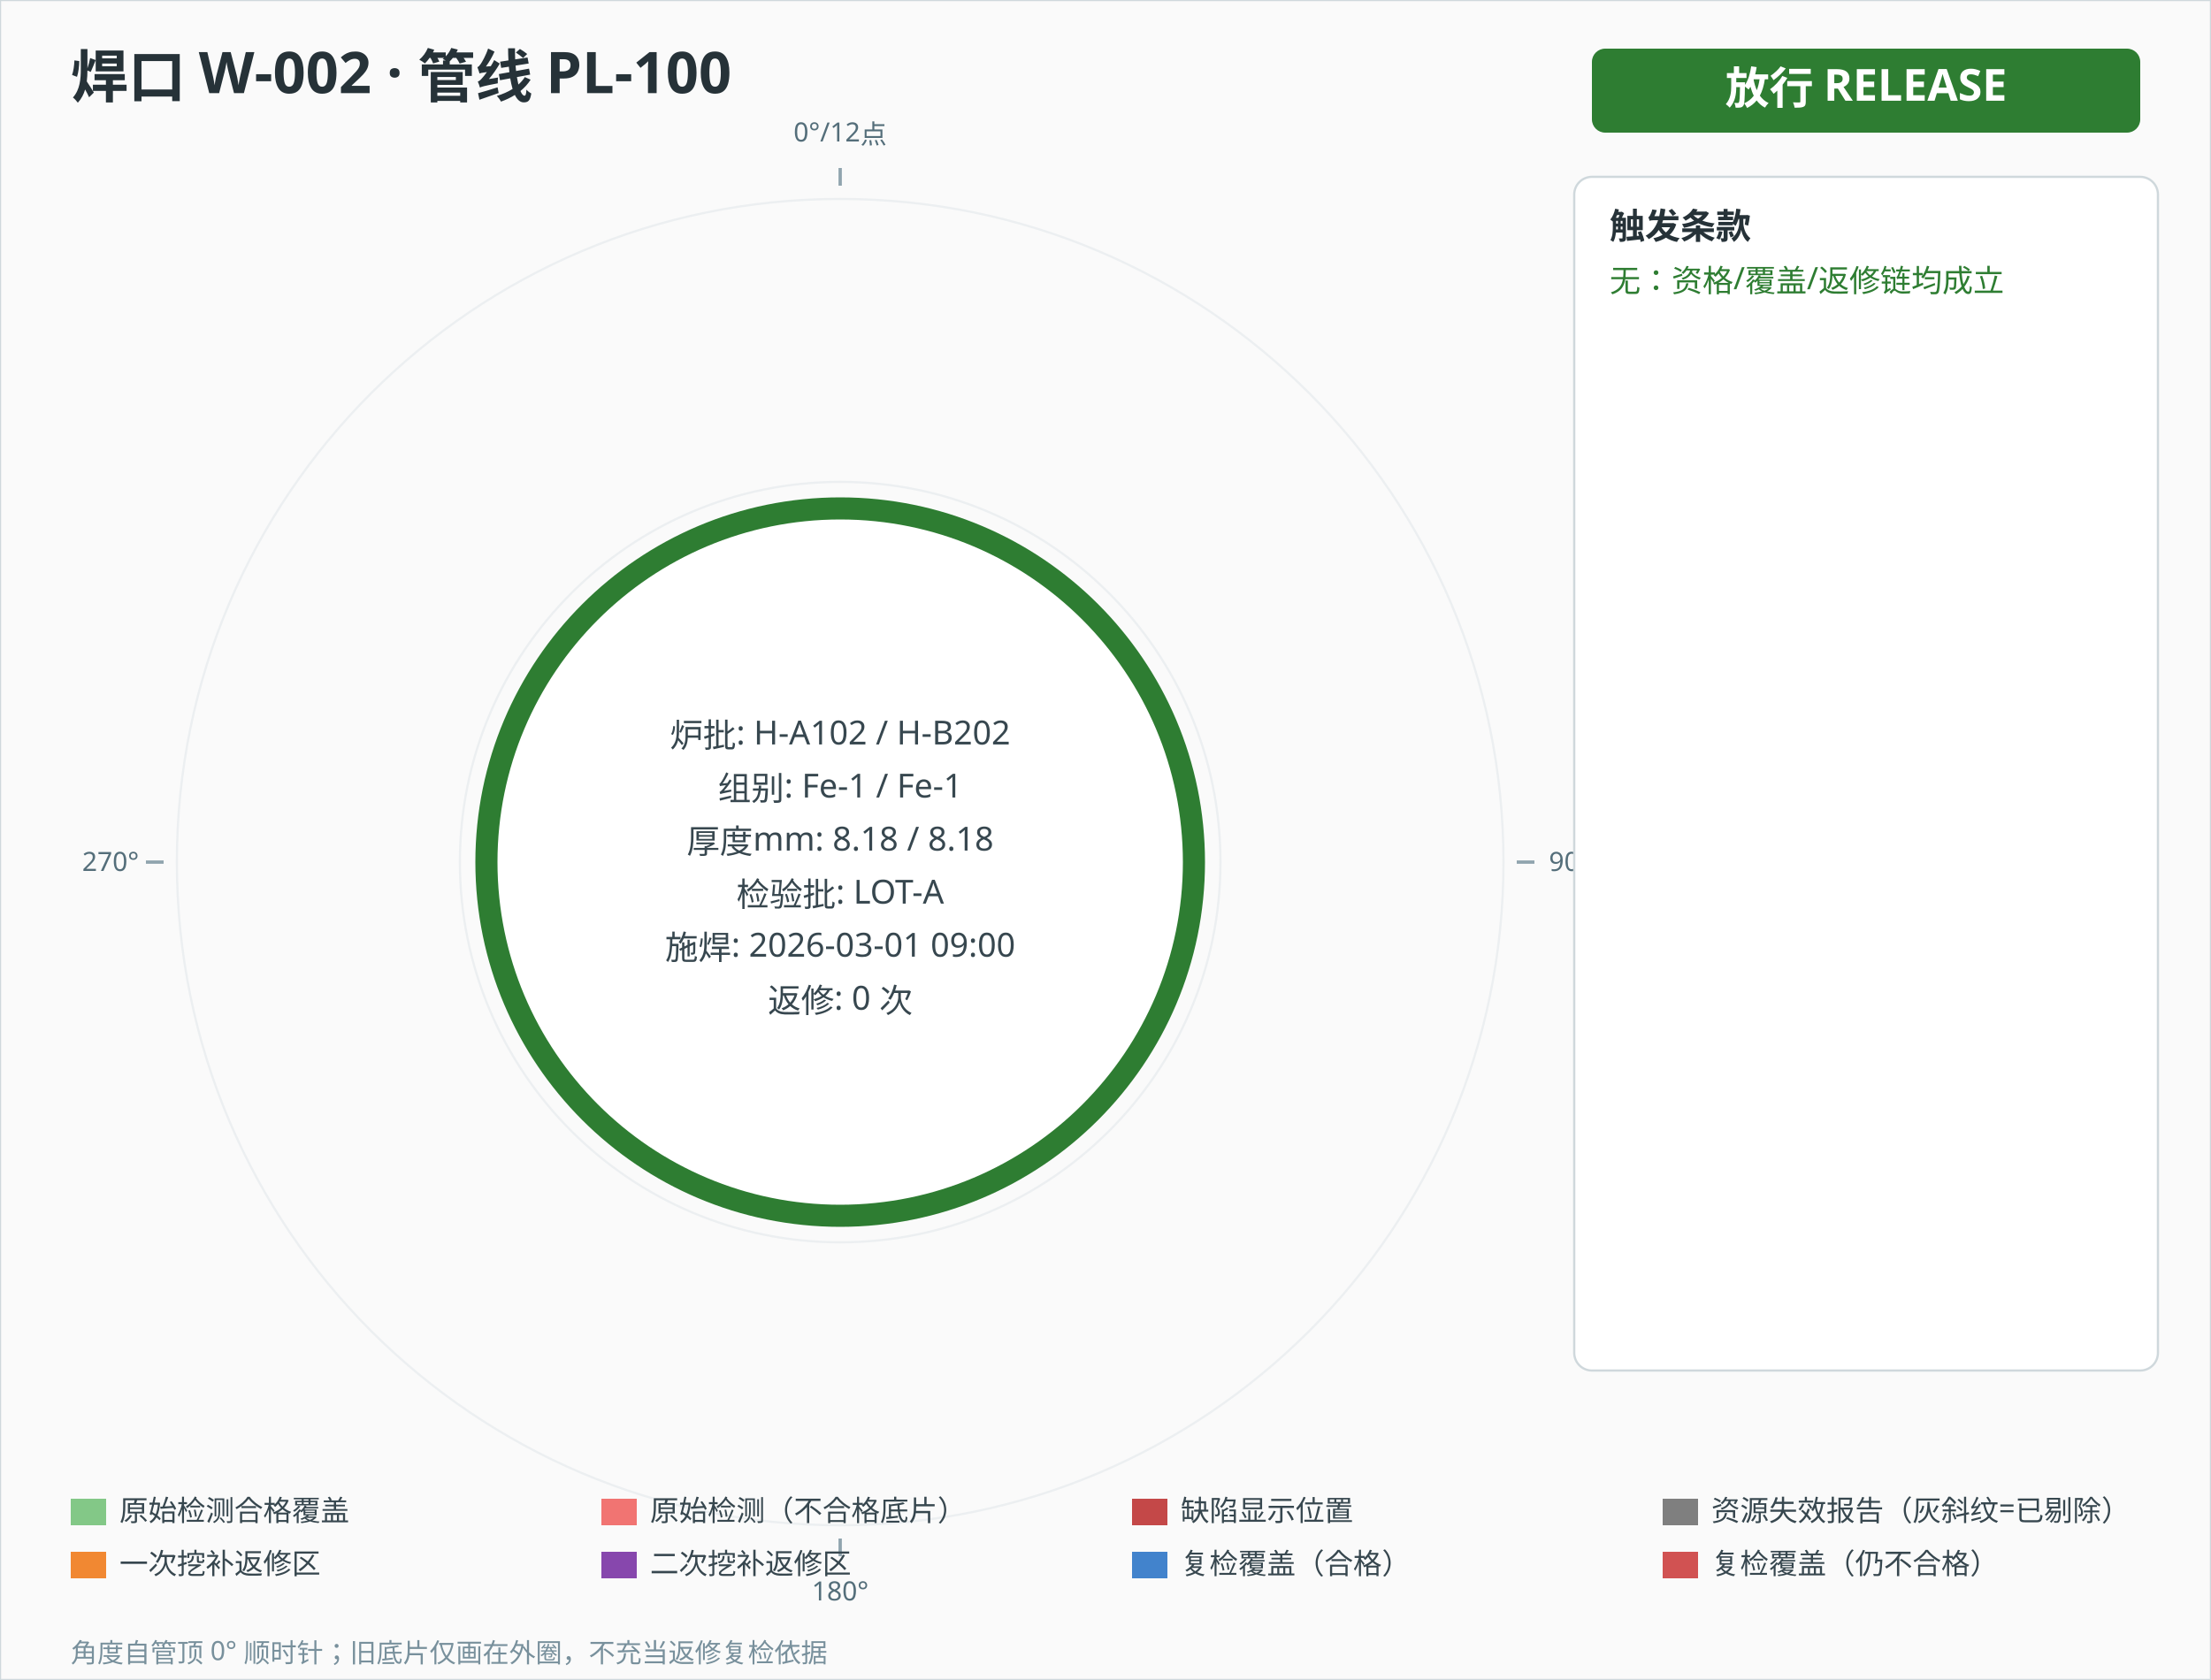
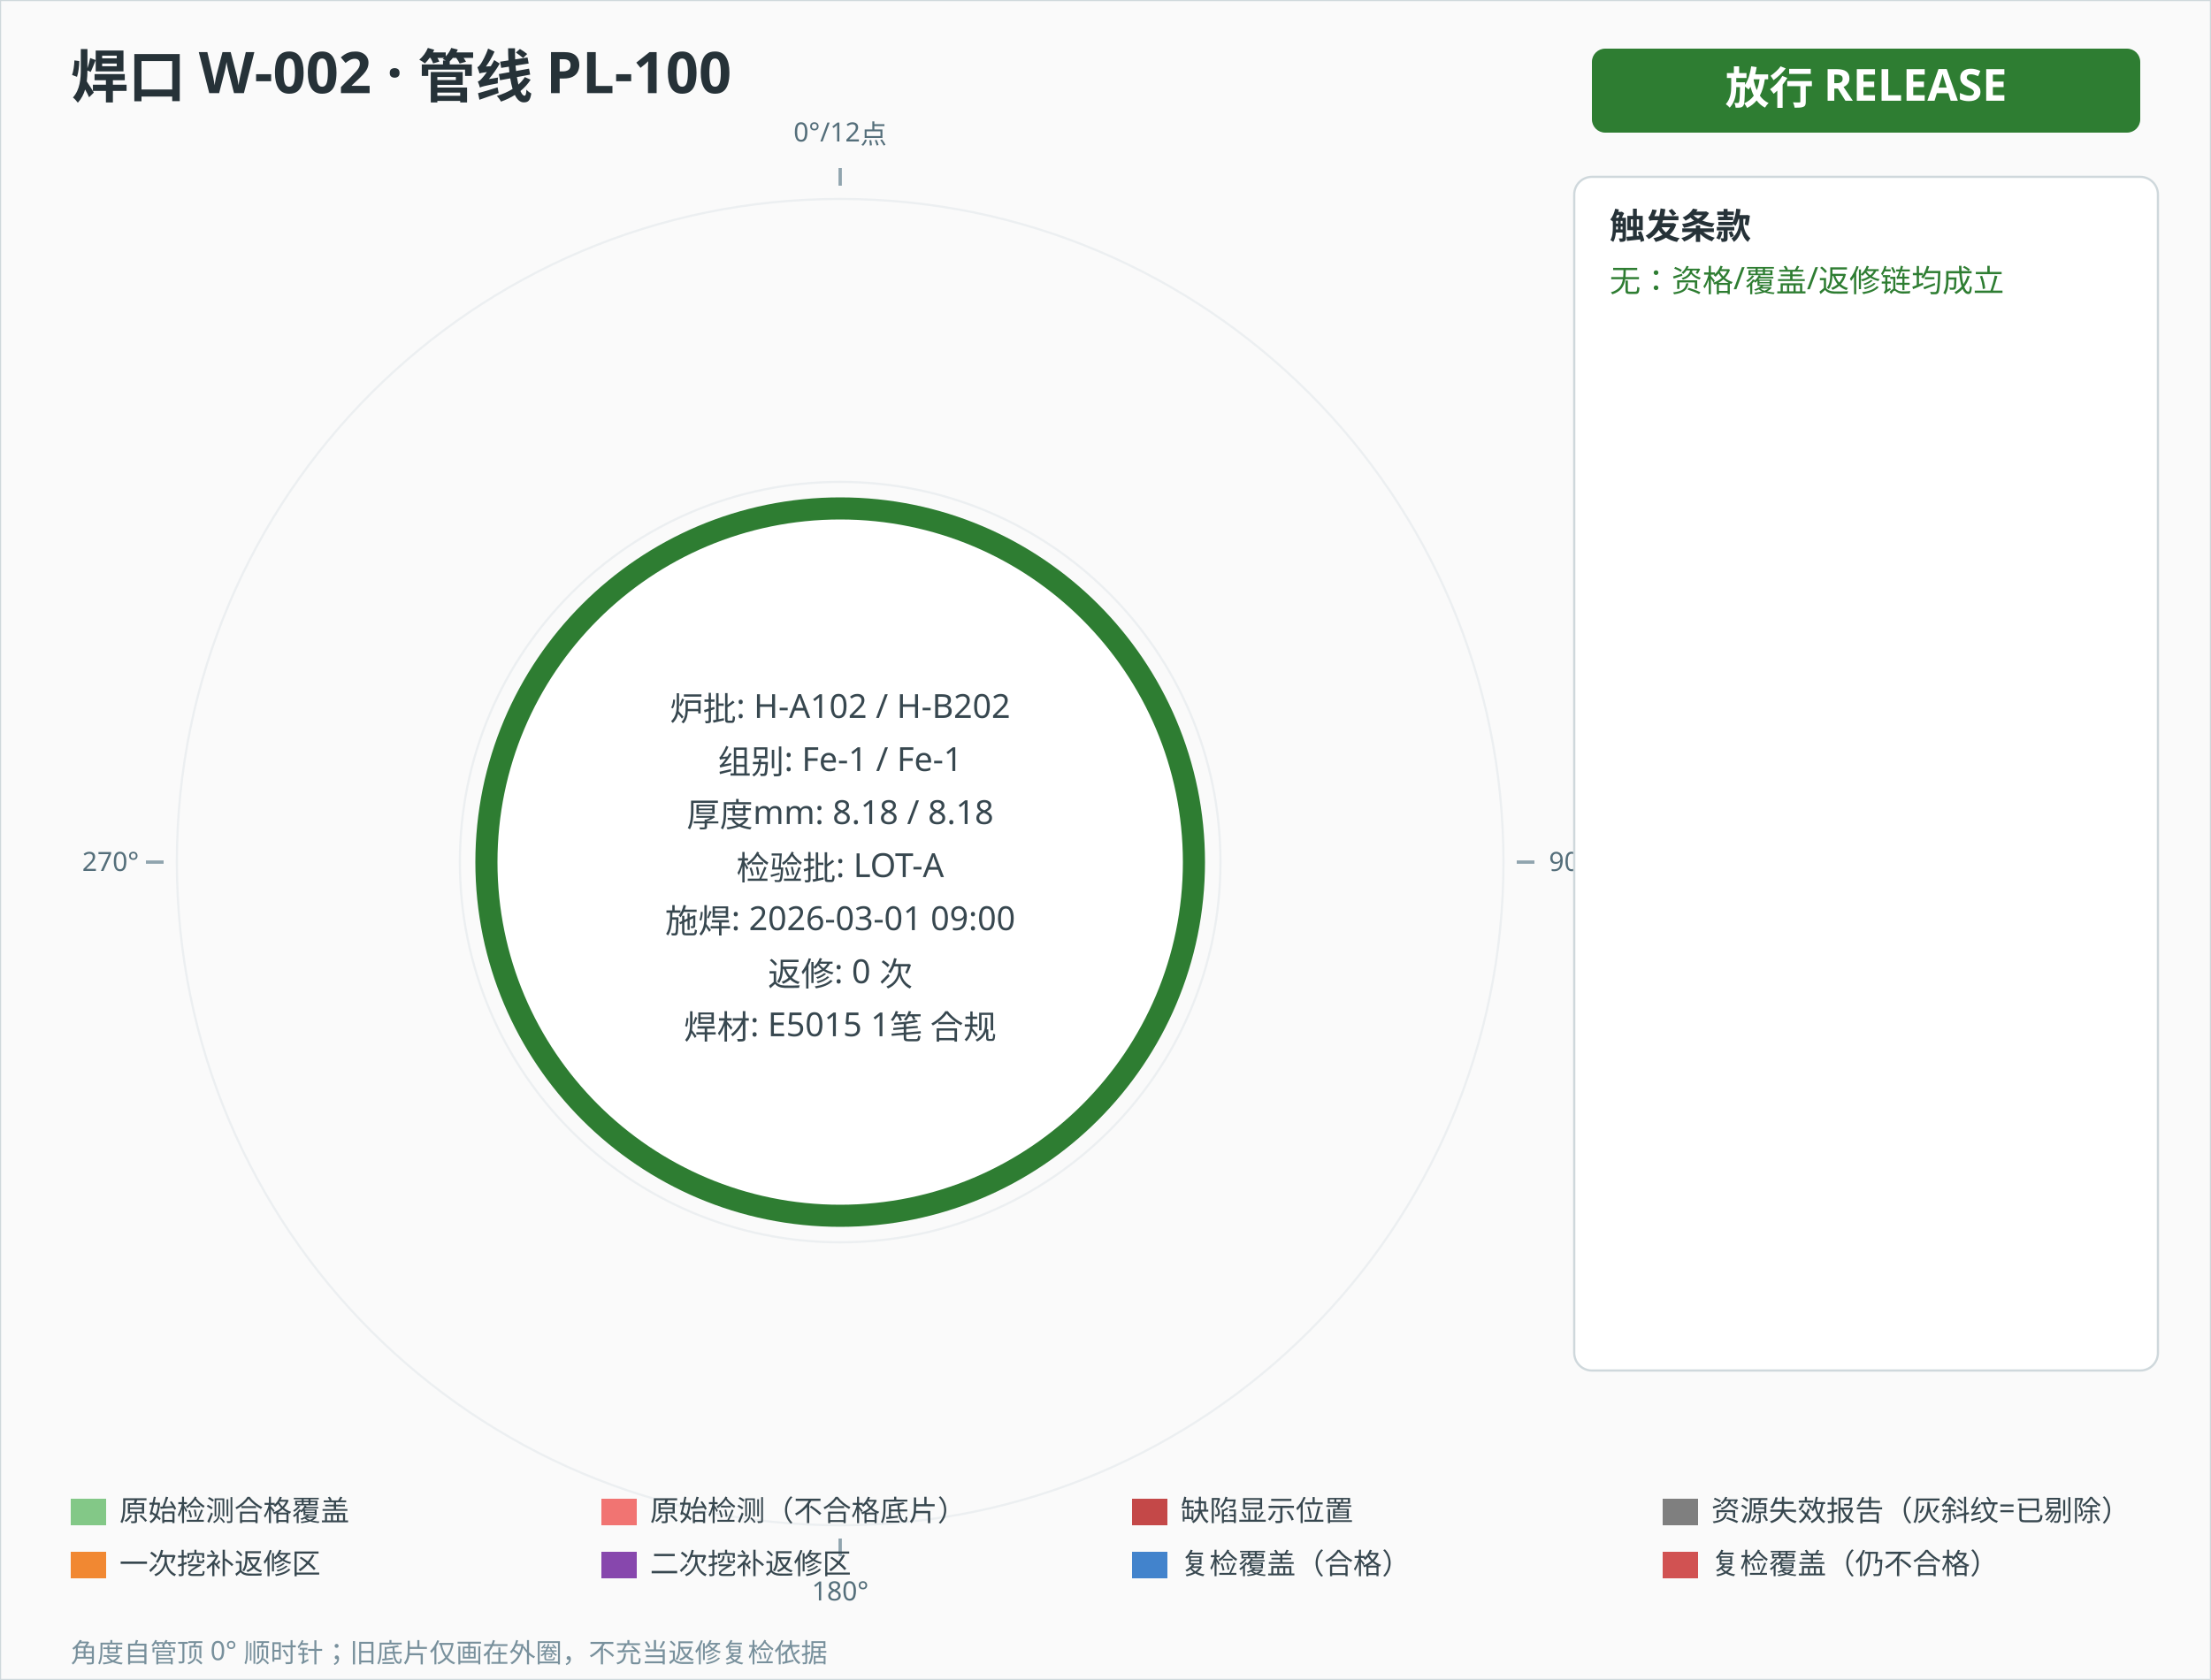
<svg xmlns="http://www.w3.org/2000/svg" viewBox="0 0 1000 760" font-family="sans-serif">
  <rect width="1000" height="760" fill="#fafafa" stroke="#cfd8dc" />
  <defs>
    <pattern id="ndexcluded" width="8" height="8" patternUnits="userSpaceOnUse" patternTransform="rotate(45)">
      <rect width="8" height="8" fill="#9e9e9e" fill-opacity="0.18" />
      <line x1="0" y1="0" x2="0" y2="8" stroke="#616161" stroke-width="3" />
    </pattern>
  </defs>
  <text x="32" y="44" font-size="26" font-weight="bold" fill="#263238">焊口 W-002 · 管线 PL-100</text>
  <rect x="720" y="22" width="248" height="38" rx="6" fill="#2e7d32" />
  <text x="844" y="47" font-size="20" font-weight="bold" fill="#ffffff" text-anchor="middle">放行 RELEASE</text>
  <circle cx="380.0" cy="390.0" r="300" fill="none" stroke="#eceff1" stroke-width="1" />
  <circle cx="380.0" cy="390.0" r="172" fill="none" stroke="#eceff1" stroke-width="1" />
  <line x1="380.0" y1="84.0" x2="380.0" y2="76.0" stroke="#90a4ae" stroke-width="1.5" />
  <text x="380.0" y="64.0" font-size="12" fill="#546e7a" text-anchor="middle">0°/12点</text>
  <line x1="686.0" y1="390.0" x2="694.0" y2="390.0" stroke="#90a4ae" stroke-width="1.5" />
  <text x="710.0" y="394.0" font-size="12" fill="#546e7a" text-anchor="middle">90°</text>
  <line x1="380.0" y1="696.0" x2="380.0" y2="704.0" stroke="#90a4ae" stroke-width="1.5" />
  <text x="380.0" y="724.0" font-size="12" fill="#546e7a" text-anchor="middle">180°</text>
  <line x1="74.0" y1="390.0" x2="66.0" y2="390.0" stroke="#90a4ae" stroke-width="1.5" />
  <text x="50.0" y="394.0" font-size="12" fill="#546e7a" text-anchor="middle">270°</text>
  <text x="380.0" y="386.0" font-size="16" fill="#c62828" text-anchor="middle">无任何 RT/UT/PT 记录</text>
  <circle cx="380.0" cy="390.0" r="160" fill="#ffffff" stroke="#2e7d32" stroke-width="10" />
-   <text x="380.0" y="338.0" font-size="15" fill="#37474f" text-anchor="middle">炉批: H-A102 / H-B202</text>
-   <text x="380.0" y="362.0" font-size="15" fill="#37474f" text-anchor="middle">组别: Fe-1 / Fe-1</text>
-   <text x="380.0" y="386.0" font-size="15" fill="#37474f" text-anchor="middle">厚度mm: 8.18 / 8.18</text>
-   <text x="380.0" y="410.0" font-size="15" fill="#37474f" text-anchor="middle">检验批: LOT-A</text>
-   <text x="380.0" y="434.0" font-size="15" fill="#37474f" text-anchor="middle">施焊: 2026-03-01 09:00</text>
-   <text x="380.0" y="458.0" font-size="15" fill="#37474f" text-anchor="middle">返修: 0 次</text>
+   <text x="380.0" y="326.0" font-size="15" fill="#37474f" text-anchor="middle">炉批: H-A102 / H-B202</text>
+   <text x="380.0" y="350.0" font-size="15" fill="#37474f" text-anchor="middle">组别: Fe-1 / Fe-1</text>
+   <text x="380.0" y="374.0" font-size="15" fill="#37474f" text-anchor="middle">厚度mm: 8.18 / 8.18</text>
+   <text x="380.0" y="398.0" font-size="15" fill="#37474f" text-anchor="middle">检验批: LOT-A</text>
+   <text x="380.0" y="422.0" font-size="15" fill="#37474f" text-anchor="middle">施焊: 2026-03-01 09:00</text>
+   <text x="380.0" y="446.0" font-size="15" fill="#37474f" text-anchor="middle">返修: 0 次</text>
+   <text x="380.0" y="470.0" font-size="15" fill="#37474f" text-anchor="middle">焊材: E5015 1笔 合规</text>
  <rect x="712" y="80" width="264" height="540" rx="8" fill="#ffffff" stroke="#cfd8dc" />
  <text x="728" y="108" font-size="16" font-weight="bold" fill="#263238">触发条款</text>
  <text x="728" y="132" font-size="14" fill="#2e7d32">无：资格/覆盖/返修链均成立</text>
  <rect x="32" y="678" width="16" height="12" fill="#66bb6a" fill-opacity="0.8" />
  <text x="54" y="688" font-size="13" fill="#37474f">原始检测合格覆盖</text>
  <rect x="272" y="678" width="16" height="12" fill="#ef5350" fill-opacity="0.8" />
  <text x="294" y="688" font-size="13" fill="#37474f">原始检测（不合格底片）</text>
  <rect x="512" y="678" width="16" height="12" fill="#b71c1c" fill-opacity="0.8" />
  <text x="534" y="688" font-size="13" fill="#37474f">缺陷显示位置</text>
  <rect x="752" y="678" width="16" height="12" fill="#616161" fill-opacity="0.8" />
  <text x="774" y="688" font-size="13" fill="#37474f">资源失效报告（灰斜纹=已剔除）</text>
  <rect x="32" y="702" width="16" height="12" fill="#ef6c00" fill-opacity="0.8" />
  <text x="54" y="712" font-size="13" fill="#37474f">一次挖补返修区</text>
  <rect x="272" y="702" width="16" height="12" fill="#6a1b9a" fill-opacity="0.8" />
  <text x="294" y="712" font-size="13" fill="#37474f">二次挖补返修区</text>
  <rect x="512" y="702" width="16" height="12" fill="#1565c0" fill-opacity="0.8" />
  <text x="534" y="712" font-size="13" fill="#37474f">复检覆盖（合格）</text>
  <rect x="752" y="702" width="16" height="12" fill="#c62828" fill-opacity="0.8" />
  <text x="774" y="712" font-size="13" fill="#37474f">复检覆盖（仍不合格）</text>
  <text x="32" y="752" font-size="12" fill="#78909c">角度自管顶 0° 顺时针；旧底片仅画在外圈，不充当返修复检依据</text>
</svg>
